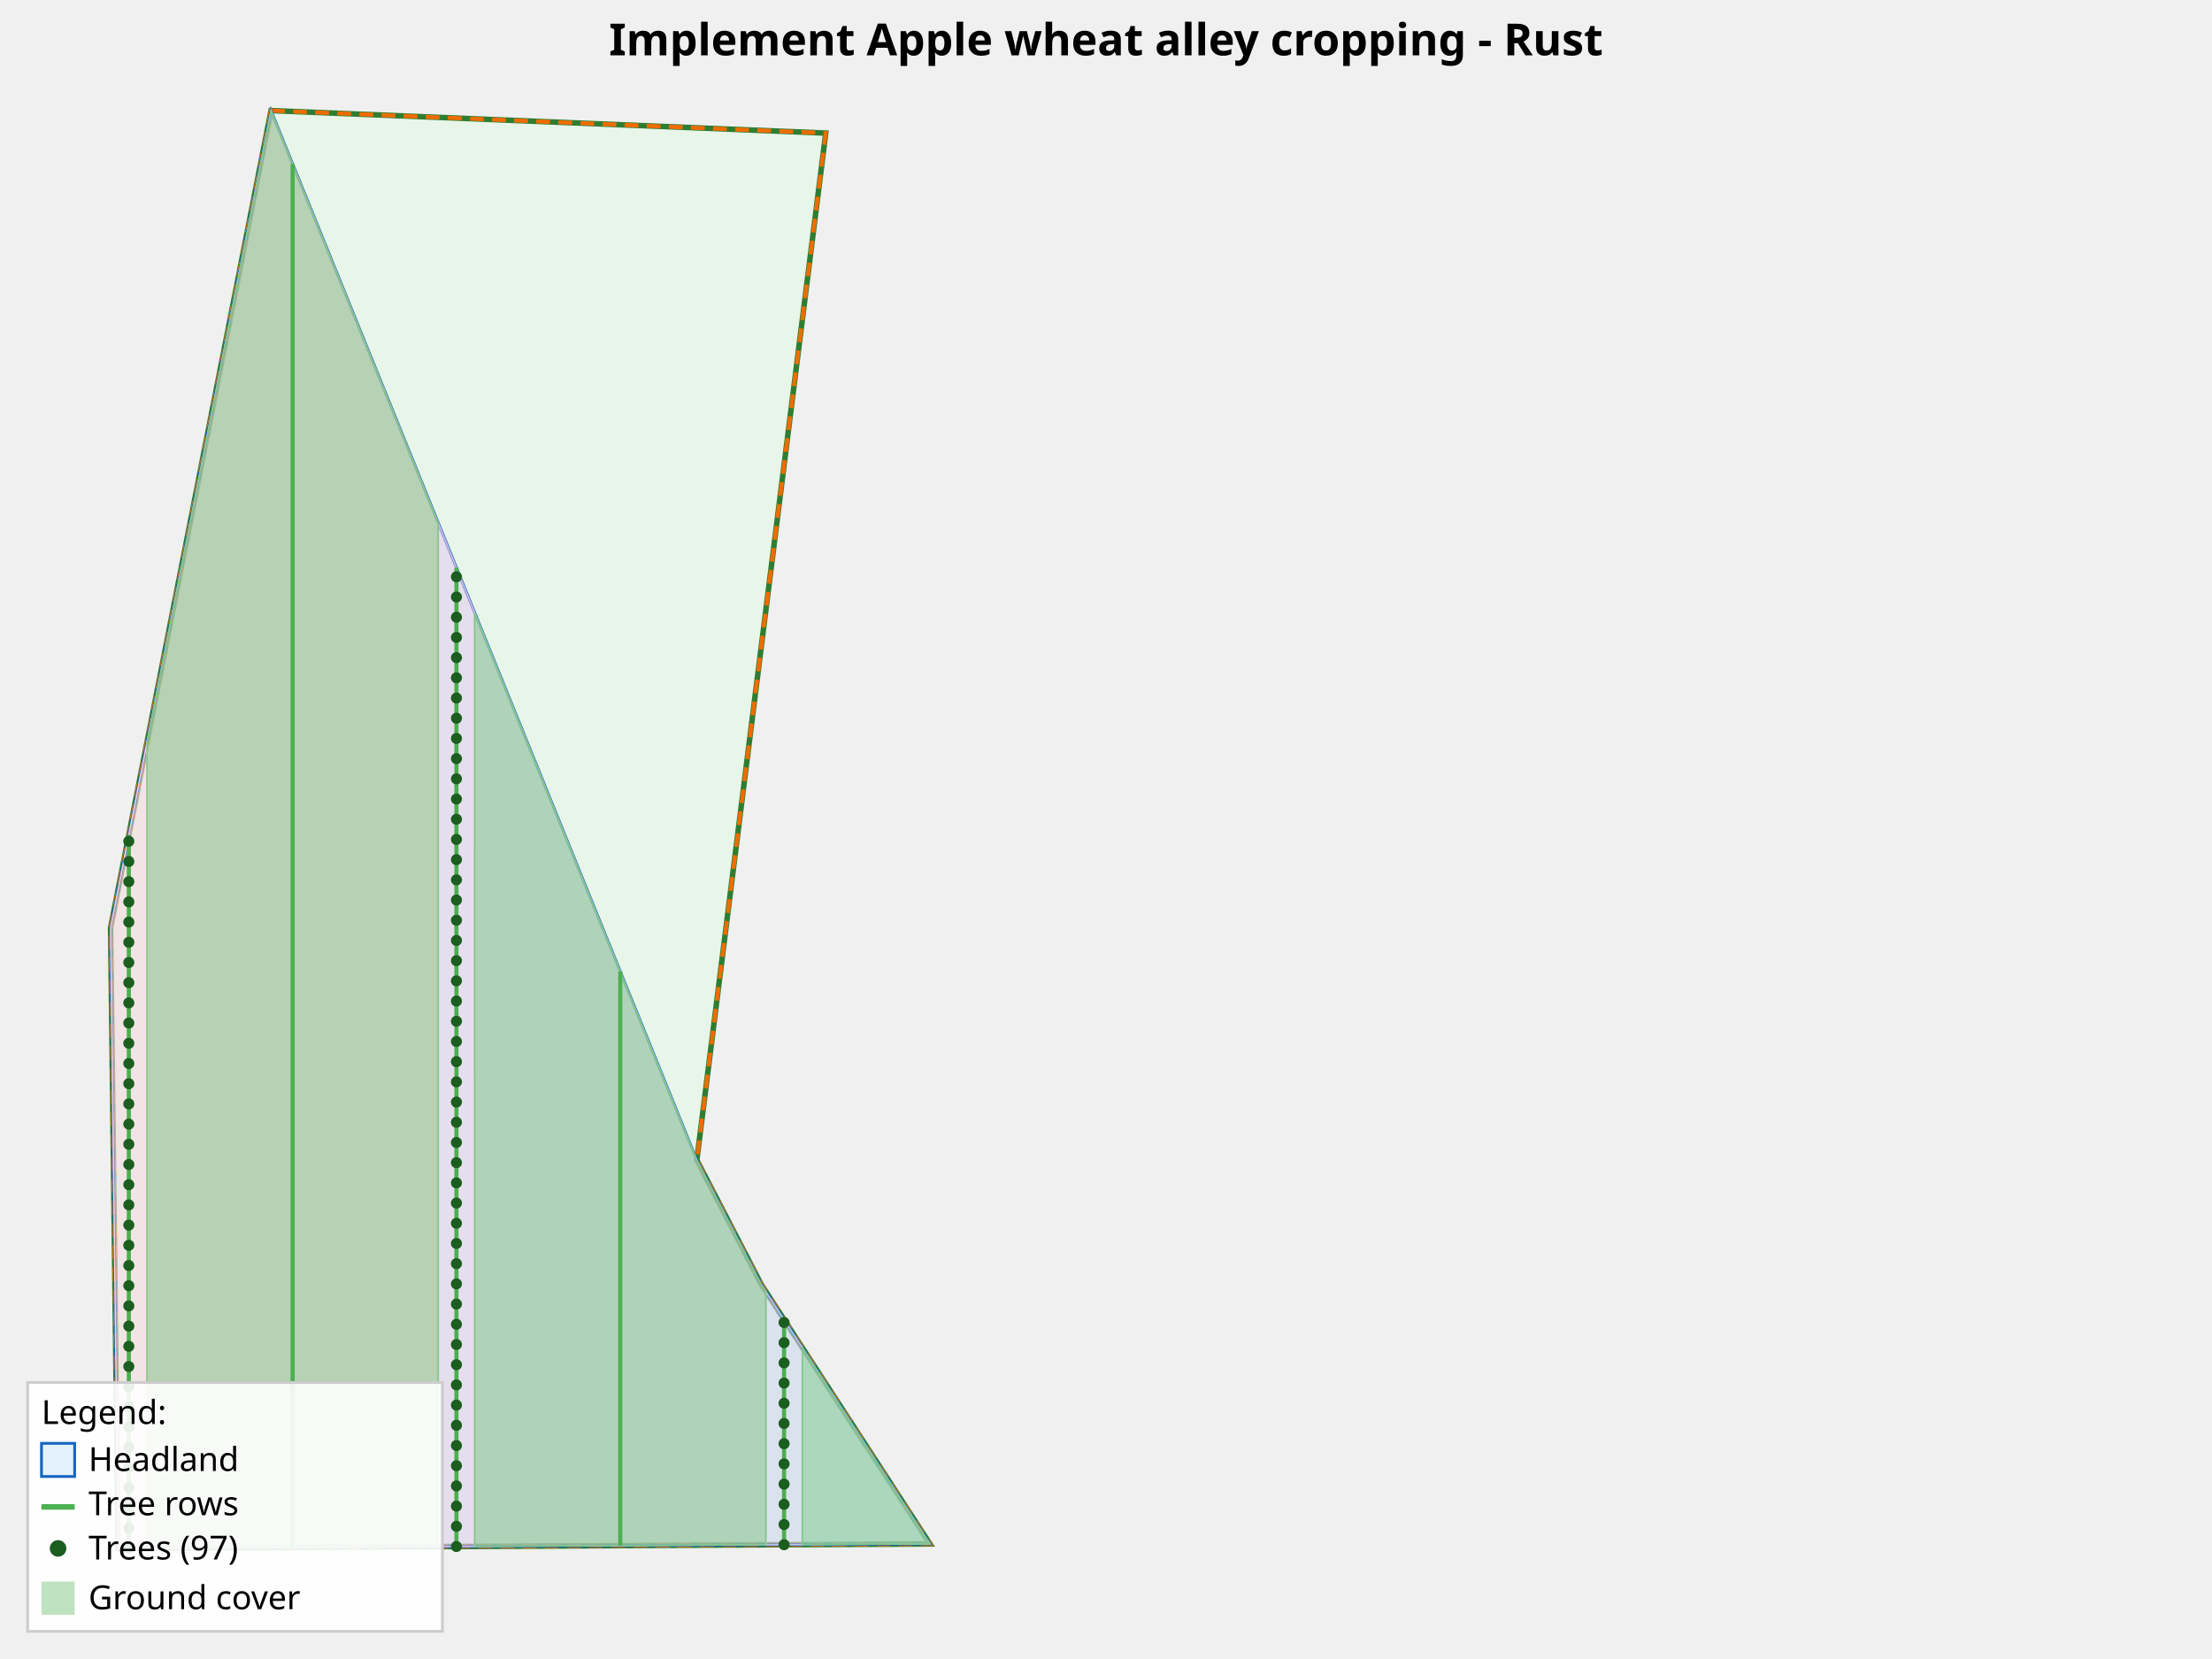
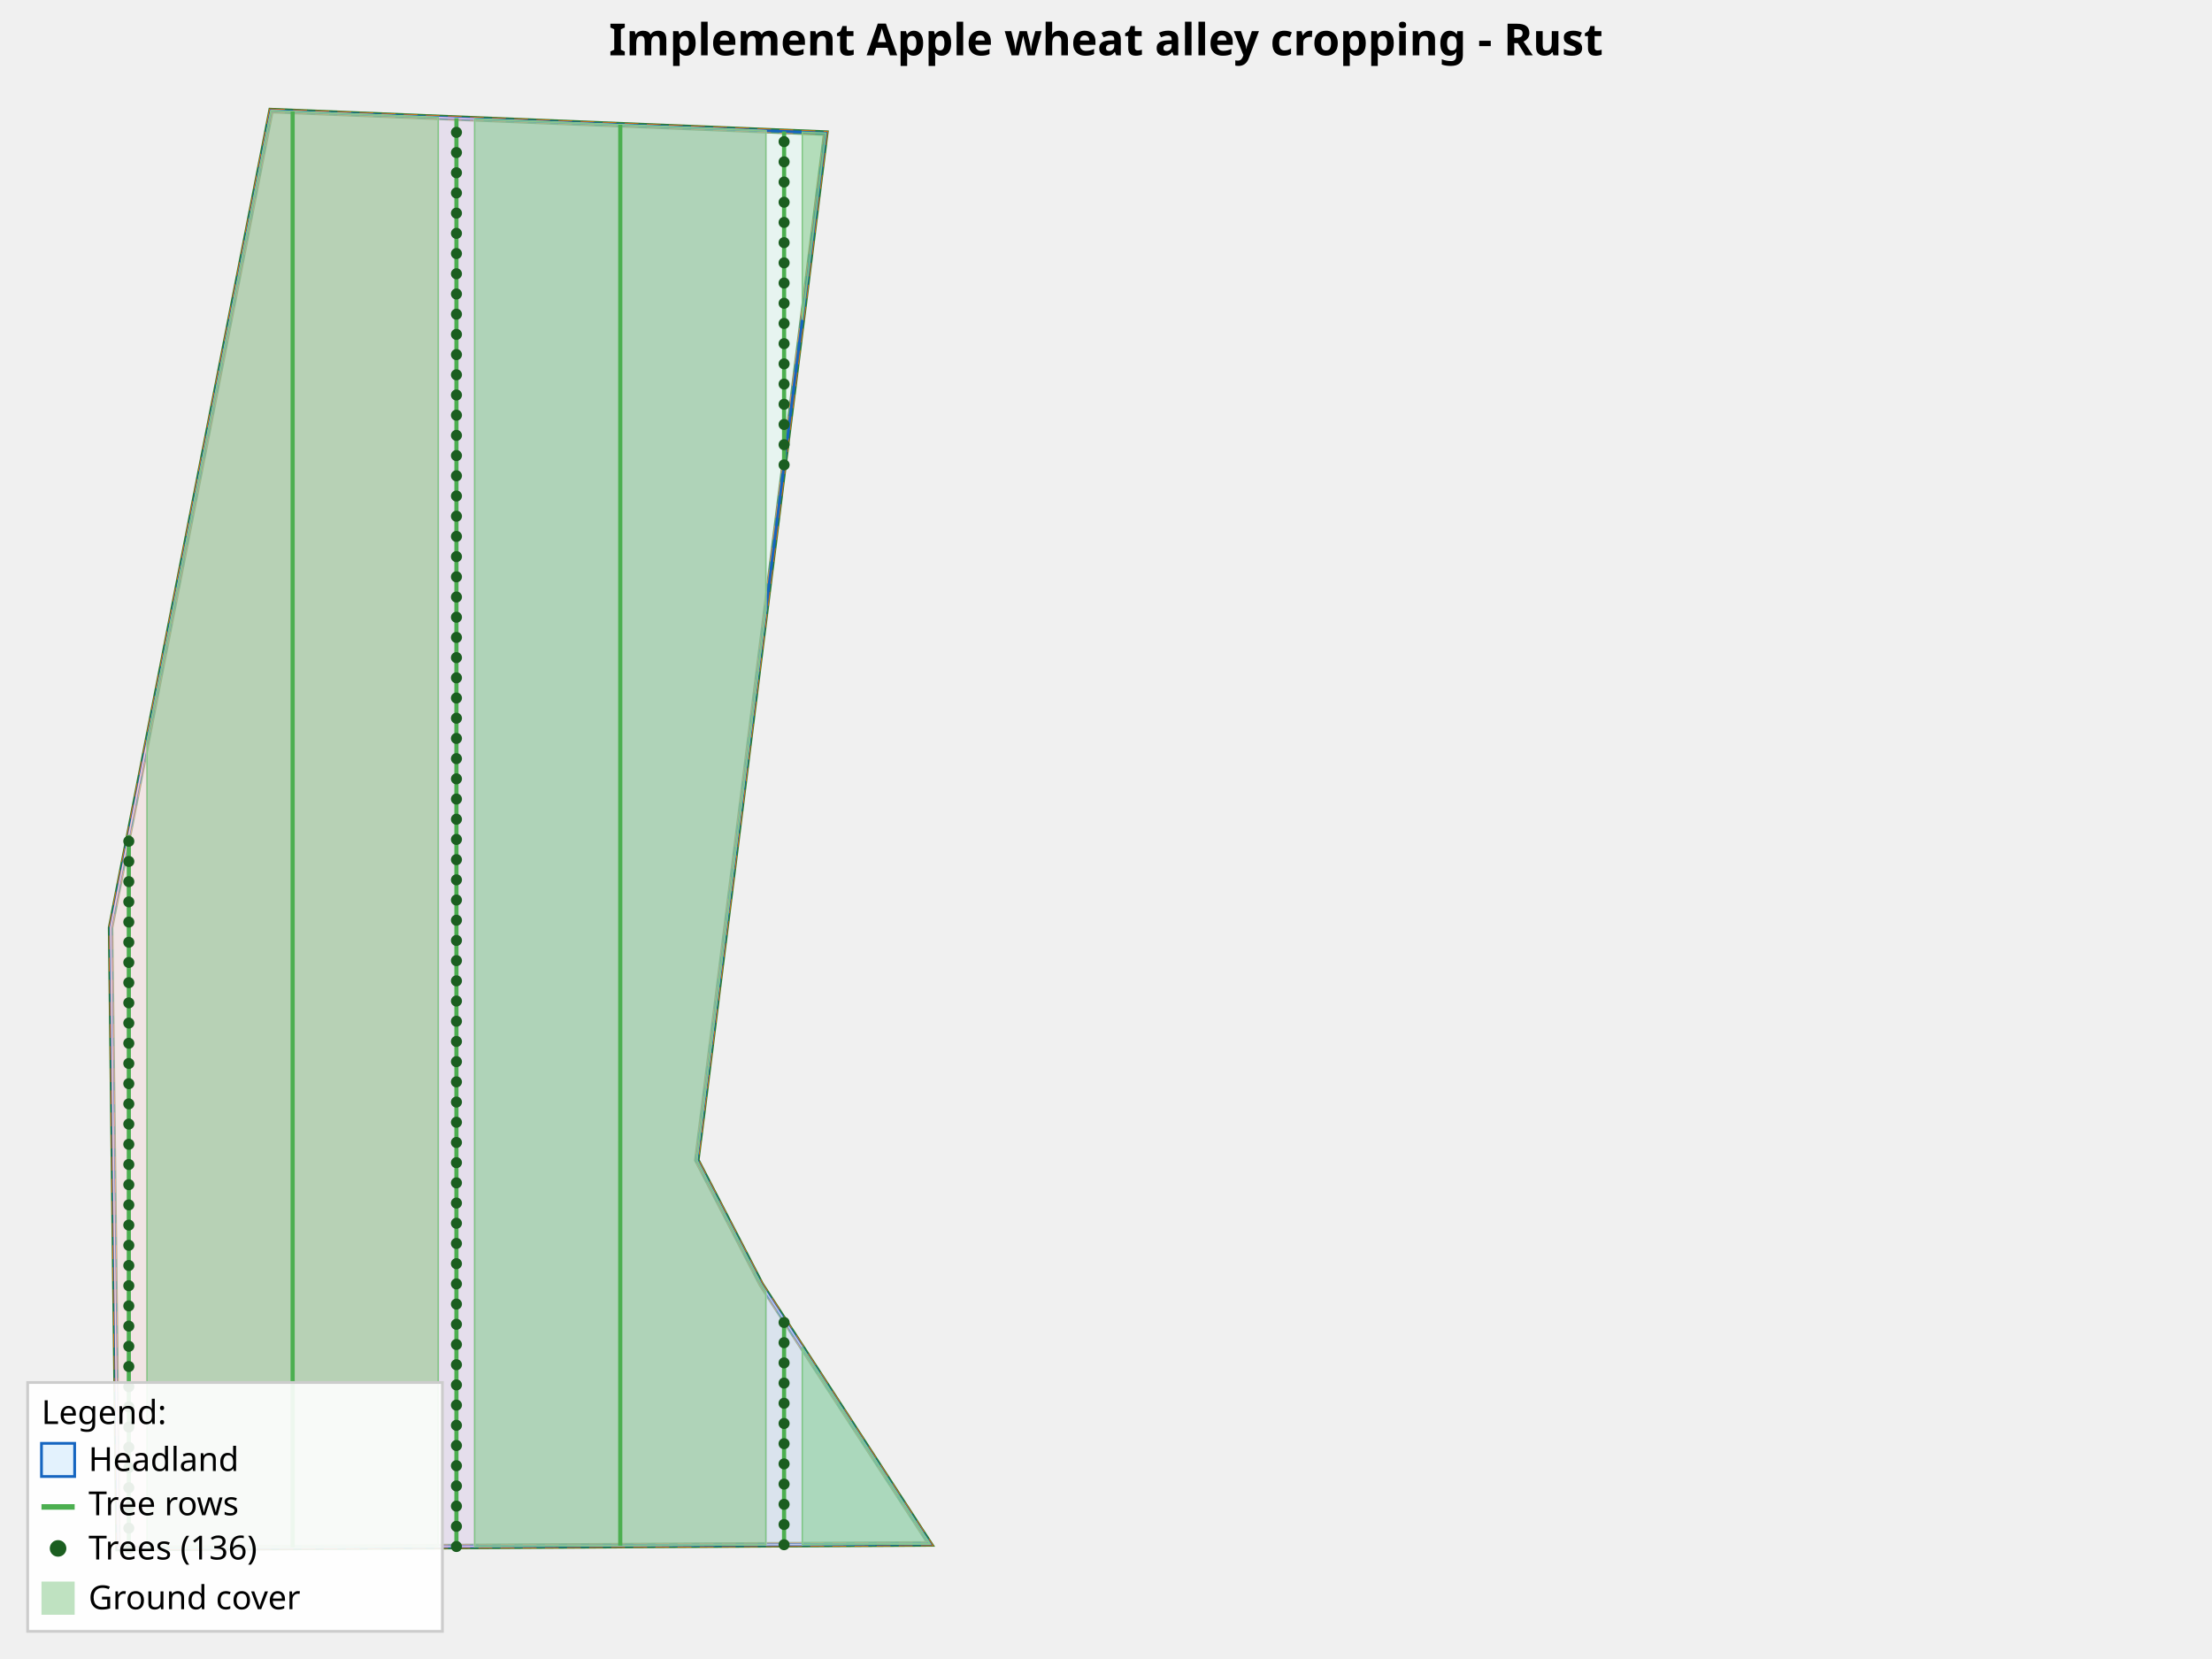
<svg xmlns="http://www.w3.org/2000/svg" width="800" height="600" style="background: white;">
  <style>
    .label { font-family: sans-serif; font-size: 12px; }
    .title { font-family: sans-serif; font-size: 16px; font-weight: bold; }
  </style>
  <text x="400" y="20" class="title" text-anchor="middle">Implement Apple wheat alley cropping - Rust</text>
  <path d="M 98.019,40 L 298.644,48.133 L 252.013,419.562 L 275.328,464.567 L 336.33,558.373 L 42.711,560 L 40,335.516 L 98.019,40 Z" fill="#e8f5e9" stroke="#2e7d32" stroke-width="2" />
  <path d="M 98.019,40 L 298.644,48.133 L 252.013,419.562 L 275.328,464.567 L 336.33,558.373 L 42.711,560 L 40,335.516 L 98.019,40 Z" fill="none" stroke="#ef6c00" stroke-width="1.5" stroke-dasharray="5,3" />
-   <path d="M 252.012,419.569 L 275.324,464.568 L 275.324,464.568 L 275.324,464.568 L 336.323,558.371 L 42.716,559.998 L 40.004,335.516 L 98.023,40.003 L 252.012,419.569 Z" fill="#e3f2fd" fill-opacity="0.3" stroke="#1565c0" stroke-width="1" />
+   <path d="M 252.012,419.569 L 275.324,464.568 L 275.324,464.568 L 275.324,464.568 L 336.323,558.371 L 42.716,559.998 L 40.004,335.516 L 98.023,40.003 L 298.644,48.136 L 252.012,419.569 Z" fill="#e3f2fd" fill-opacity="0.3" stroke="#1565c0" stroke-width="1" />
  <path d="M 42.716,559.998 L 40.004,335.516 L 53.17,268.454 L 53.17,559.94 L 42.716,559.998 Z" fill="#ffcdd2" fill-opacity="0.4" stroke="#ffcdd2" stroke-width="0.5" />
-   <path d="M 53.17,559.94 L 53.17,268.454 L 98.023,40.003 L 158.5,189.069 L 158.496,559.356 L 53.17,559.94 Z" fill="#f8bbd9" fill-opacity="0.4" stroke="#f8bbd9" stroke-width="0.5" />
-   <path d="M 158.496,559.356 L 158.5,189.069 L 171.666,221.521 L 171.661,559.283 L 158.496,559.356 Z" fill="#e1bee7" fill-opacity="0.4" stroke="#e1bee7" stroke-width="0.5" />
-   <path d="M 275.324,464.568 L 275.324,464.568 L 275.324,464.568 L 276.989,467.128 L 276.987,558.699 L 171.661,559.283 L 171.666,221.521 L 252.012,419.569 L 275.324,464.568 Z" fill="#d1c4e9" fill-opacity="0.4" stroke="#d1c4e9" stroke-width="0.5" />
+   <path d="M 53.17,559.94 L 53.17,268.454 L 98.023,40.003 L 158.501,42.454 L 158.496,559.356 L 53.17,559.94 Z" fill="#f8bbd9" fill-opacity="0.4" stroke="#f8bbd9" stroke-width="0.5" />
+   <path d="M 158.496,559.356 L 158.501,42.454 L 171.668,42.988 L 171.661,559.283 L 158.496,559.356 Z" fill="#e1bee7" fill-opacity="0.4" stroke="#e1bee7" stroke-width="0.5" />
+   <path d="M 275.324,464.568 L 275.324,464.568 L 275.324,464.568 L 276.989,467.128 L 276.987,558.699 L 171.661,559.283 L 171.668,42.988 L 276.998,47.258 L 276.994,220.575 L 252.012,419.569 L 275.324,464.568 Z" fill="#d1c4e9" fill-opacity="0.4" stroke="#d1c4e9" stroke-width="0.5" />
  <path d="M 290.154,487.373 L 290.152,558.627 L 276.987,558.699 L 276.989,467.128 L 290.154,487.373 Z" fill="#c5cae9" fill-opacity="0.4" stroke="#c5cae9" stroke-width="0.5" />
  <path d="M 336.323,558.371 L 290.152,558.627 L 290.154,487.373 L 336.323,558.371 Z" fill="#bbdefb" fill-opacity="0.4" stroke="#bbdefb" stroke-width="0.5" />
-   <path d="M 53.17,559.94 L 53.17,268.454 L 98.023,40.003 L 158.5,189.069 L 158.496,559.356 L 53.17,559.94 Z" fill="#81c784" fill-opacity="0.5" stroke="#81c784" stroke-width="0.5" />
-   <path d="M 275.324,464.568 L 275.324,464.568 L 275.324,464.568 L 276.989,467.128 L 276.987,558.699 L 171.661,559.283 L 171.666,221.521 L 252.012,419.569 L 275.324,464.568 Z" fill="#81c784" fill-opacity="0.5" stroke="#81c784" stroke-width="0.5" />
+   <path d="M 53.17,559.94 L 53.17,268.454 L 98.023,40.003 L 158.501,42.454 L 158.496,559.356 L 53.17,559.94 Z" fill="#81c784" fill-opacity="0.5" stroke="#81c784" stroke-width="0.5" />
+   <path d="M 275.324,464.568 L 275.324,464.568 L 275.324,464.568 L 276.989,467.128 L 276.987,558.699 L 171.661,559.283 L 171.668,42.988 L 276.998,47.258 L 276.994,220.575 L 252.012,419.569 L 275.324,464.568 Z" fill="#81c784" fill-opacity="0.5" stroke="#81c784" stroke-width="0.5" />
  <path d="M 336.323,558.371 L 290.152,558.627 L 290.154,487.373 L 336.323,558.371 Z" fill="#81c784" fill-opacity="0.5" stroke="#81c784" stroke-width="0.5" />
+   <path d="M 298.644,48.136 L 290.163,115.687 L 290.165,47.792 L 298.644,48.136 Z" fill="#81c784" fill-opacity="0.5" stroke="#81c784" stroke-width="0.5" />
  <path d="M 46.587,559.976 L 46.587,301.985" fill="none" stroke="#4caf50" stroke-width="1.5" />
-   <path d="M 105.833,559.648 L 105.836,59.261" fill="none" stroke="#4caf50" stroke-width="1.5" />
-   <path d="M 165.078,559.319 L 165.083,205.295" fill="none" stroke="#4caf50" stroke-width="1.5" />
-   <path d="M 224.324,558.991 L 224.328,351.329" fill="none" stroke="#4caf50" stroke-width="1.5" />
+   <path d="M 105.833,559.648 L 105.836,40.319" fill="none" stroke="#4caf50" stroke-width="1.5" />
+   <path d="M 165.078,559.319 L 165.085,42.721" fill="none" stroke="#4caf50" stroke-width="1.5" />
+   <path d="M 224.324,558.991 L 224.333,45.123" fill="none" stroke="#4caf50" stroke-width="1.5" />
  <path d="M 283.57,558.663 L 283.571,477.25" fill="none" stroke="#4caf50" stroke-width="1.5" />
+   <path d="M 283.579,168.131 L 283.582,47.525" fill="none" stroke="#4caf50" stroke-width="1.5" />
  <circle cx="46.587" cy="559.976" r="2" fill="#1b5e20" />
  <circle cx="46.587" cy="552.67" r="2" fill="#1b5e20" />
  <circle cx="46.587" cy="545.363" r="2" fill="#1b5e20" />
  <circle cx="46.587" cy="538.057" r="2" fill="#1b5e20" />
  <circle cx="46.587" cy="530.75" r="2" fill="#1b5e20" />
  <circle cx="46.587" cy="523.444" r="2" fill="#1b5e20" />
  <circle cx="46.587" cy="516.138" r="2" fill="#1b5e20" />
  <circle cx="46.587" cy="508.831" r="2" fill="#1b5e20" />
  <circle cx="46.587" cy="501.525" r="2" fill="#1b5e20" />
  <circle cx="46.587" cy="494.218" r="2" fill="#1b5e20" />
  <circle cx="46.587" cy="486.912" r="2" fill="#1b5e20" />
  <circle cx="46.587" cy="479.605" r="2" fill="#1b5e20" />
  <circle cx="46.587" cy="472.299" r="2" fill="#1b5e20" />
  <circle cx="46.587" cy="464.993" r="2" fill="#1b5e20" />
  <circle cx="46.587" cy="457.686" r="2" fill="#1b5e20" />
  <circle cx="46.587" cy="450.38" r="2" fill="#1b5e20" />
  <circle cx="46.587" cy="443.073" r="2" fill="#1b5e20" />
  <circle cx="46.587" cy="435.767" r="2" fill="#1b5e20" />
  <circle cx="46.587" cy="428.46" r="2" fill="#1b5e20" />
  <circle cx="46.587" cy="421.154" r="2" fill="#1b5e20" />
  <circle cx="46.587" cy="413.848" r="2" fill="#1b5e20" />
  <circle cx="46.587" cy="406.541" r="2" fill="#1b5e20" />
  <circle cx="46.587" cy="399.235" r="2" fill="#1b5e20" />
  <circle cx="46.587" cy="391.928" r="2" fill="#1b5e20" />
  <circle cx="46.587" cy="384.622" r="2" fill="#1b5e20" />
  <circle cx="46.587" cy="377.316" r="2" fill="#1b5e20" />
  <circle cx="46.587" cy="370.009" r="2" fill="#1b5e20" />
  <circle cx="46.587" cy="362.703" r="2" fill="#1b5e20" />
  <circle cx="46.587" cy="355.396" r="2" fill="#1b5e20" />
  <circle cx="46.587" cy="348.09" r="2" fill="#1b5e20" />
  <circle cx="46.587" cy="340.783" r="2" fill="#1b5e20" />
  <circle cx="46.587" cy="333.477" r="2" fill="#1b5e20" />
  <circle cx="46.587" cy="326.171" r="2" fill="#1b5e20" />
  <circle cx="46.587" cy="318.864" r="2" fill="#1b5e20" />
  <circle cx="46.587" cy="311.558" r="2" fill="#1b5e20" />
  <circle cx="46.587" cy="304.251" r="2" fill="#1b5e20" />
  <circle cx="165.078" cy="559.319" r="2" fill="#1b5e20" />
  <circle cx="165.078" cy="552.013" r="2" fill="#1b5e20" />
  <circle cx="165.079" cy="544.706" r="2" fill="#1b5e20" />
  <circle cx="165.079" cy="537.4" r="2" fill="#1b5e20" />
  <circle cx="165.079" cy="530.094" r="2" fill="#1b5e20" />
  <circle cx="165.079" cy="522.787" r="2" fill="#1b5e20" />
  <circle cx="165.079" cy="515.481" r="2" fill="#1b5e20" />
  <circle cx="165.079" cy="508.174" r="2" fill="#1b5e20" />
  <circle cx="165.079" cy="500.868" r="2" fill="#1b5e20" />
  <circle cx="165.079" cy="493.562" r="2" fill="#1b5e20" />
  <circle cx="165.079" cy="486.255" r="2" fill="#1b5e20" />
  <circle cx="165.079" cy="478.949" r="2" fill="#1b5e20" />
  <circle cx="165.079" cy="471.642" r="2" fill="#1b5e20" />
  <circle cx="165.08" cy="464.336" r="2" fill="#1b5e20" />
  <circle cx="165.08" cy="457.029" r="2" fill="#1b5e20" />
  <circle cx="165.08" cy="449.723" r="2" fill="#1b5e20" />
  <circle cx="165.08" cy="442.417" r="2" fill="#1b5e20" />
  <circle cx="165.08" cy="435.11" r="2" fill="#1b5e20" />
  <circle cx="165.08" cy="427.804" r="2" fill="#1b5e20" />
  <circle cx="165.08" cy="420.497" r="2" fill="#1b5e20" />
  <circle cx="165.08" cy="413.191" r="2" fill="#1b5e20" />
  <circle cx="165.08" cy="405.884" r="2" fill="#1b5e20" />
  <circle cx="165.08" cy="398.578" r="2" fill="#1b5e20" />
  <circle cx="165.08" cy="391.272" r="2" fill="#1b5e20" />
  <circle cx="165.08" cy="383.965" r="2" fill="#1b5e20" />
  <circle cx="165.081" cy="376.659" r="2" fill="#1b5e20" />
  <circle cx="165.081" cy="369.352" r="2" fill="#1b5e20" />
  <circle cx="165.081" cy="362.046" r="2" fill="#1b5e20" />
  <circle cx="165.081" cy="354.739" r="2" fill="#1b5e20" />
  <circle cx="165.081" cy="347.433" r="2" fill="#1b5e20" />
  <circle cx="165.081" cy="340.127" r="2" fill="#1b5e20" />
  <circle cx="165.081" cy="332.82" r="2" fill="#1b5e20" />
  <circle cx="165.081" cy="325.514" r="2" fill="#1b5e20" />
  <circle cx="165.081" cy="318.207" r="2" fill="#1b5e20" />
  <circle cx="165.081" cy="310.901" r="2" fill="#1b5e20" />
  <circle cx="165.081" cy="303.595" r="2" fill="#1b5e20" />
  <circle cx="165.082" cy="296.288" r="2" fill="#1b5e20" />
  <circle cx="165.082" cy="288.982" r="2" fill="#1b5e20" />
  <circle cx="165.082" cy="281.675" r="2" fill="#1b5e20" />
  <circle cx="165.082" cy="274.369" r="2" fill="#1b5e20" />
  <circle cx="165.082" cy="267.062" r="2" fill="#1b5e20" />
  <circle cx="165.082" cy="259.756" r="2" fill="#1b5e20" />
  <circle cx="165.082" cy="252.45" r="2" fill="#1b5e20" />
  <circle cx="165.082" cy="245.143" r="2" fill="#1b5e20" />
  <circle cx="165.082" cy="237.837" r="2" fill="#1b5e20" />
  <circle cx="165.082" cy="230.53" r="2" fill="#1b5e20" />
  <circle cx="165.082" cy="223.224" r="2" fill="#1b5e20" />
  <circle cx="165.083" cy="215.917" r="2" fill="#1b5e20" />
  <circle cx="165.083" cy="208.611" r="2" fill="#1b5e20" />
+   <circle cx="165.083" cy="201.305" r="2" fill="#1b5e20" />
+   <circle cx="165.083" cy="193.998" r="2" fill="#1b5e20" />
+   <circle cx="165.083" cy="186.692" r="2" fill="#1b5e20" />
+   <circle cx="165.083" cy="179.385" r="2" fill="#1b5e20" />
+   <circle cx="165.083" cy="172.079" r="2" fill="#1b5e20" />
+   <circle cx="165.083" cy="164.773" r="2" fill="#1b5e20" />
+   <circle cx="165.083" cy="157.466" r="2" fill="#1b5e20" />
+   <circle cx="165.083" cy="150.16" r="2" fill="#1b5e20" />
+   <circle cx="165.083" cy="142.853" r="2" fill="#1b5e20" />
+   <circle cx="165.083" cy="135.547" r="2" fill="#1b5e20" />
+   <circle cx="165.084" cy="128.24" r="2" fill="#1b5e20" />
+   <circle cx="165.084" cy="120.934" r="2" fill="#1b5e20" />
+   <circle cx="165.084" cy="113.628" r="2" fill="#1b5e20" />
+   <circle cx="165.084" cy="106.321" r="2" fill="#1b5e20" />
+   <circle cx="165.084" cy="99.015" r="2" fill="#1b5e20" />
+   <circle cx="165.084" cy="91.708" r="2" fill="#1b5e20" />
+   <circle cx="165.084" cy="84.402" r="2" fill="#1b5e20" />
+   <circle cx="165.084" cy="77.095" r="2" fill="#1b5e20" />
+   <circle cx="165.084" cy="69.789" r="2" fill="#1b5e20" />
+   <circle cx="165.084" cy="62.483" r="2" fill="#1b5e20" />
+   <circle cx="165.084" cy="55.176" r="2" fill="#1b5e20" />
+   <circle cx="165.085" cy="47.87" r="2" fill="#1b5e20" />
  <circle cx="283.57" cy="558.663" r="2" fill="#1b5e20" />
  <circle cx="283.57" cy="551.357" r="2" fill="#1b5e20" />
  <circle cx="283.57" cy="544.05" r="2" fill="#1b5e20" />
  <circle cx="283.57" cy="536.744" r="2" fill="#1b5e20" />
  <circle cx="283.57" cy="529.437" r="2" fill="#1b5e20" />
  <circle cx="283.57" cy="522.131" r="2" fill="#1b5e20" />
  <circle cx="283.571" cy="514.824" r="2" fill="#1b5e20" />
  <circle cx="283.571" cy="507.518" r="2" fill="#1b5e20" />
  <circle cx="283.571" cy="500.212" r="2" fill="#1b5e20" />
  <circle cx="283.571" cy="492.905" r="2" fill="#1b5e20" />
  <circle cx="283.571" cy="485.599" r="2" fill="#1b5e20" />
  <circle cx="283.571" cy="478.292" r="2" fill="#1b5e20" />
+   <circle cx="283.579" cy="168.131" r="2" fill="#1b5e20" />
+   <circle cx="283.579" cy="160.824" r="2" fill="#1b5e20" />
+   <circle cx="283.579" cy="153.518" r="2" fill="#1b5e20" />
+   <circle cx="283.579" cy="146.211" r="2" fill="#1b5e20" />
+   <circle cx="283.579" cy="138.905" r="2" fill="#1b5e20" />
+   <circle cx="283.58" cy="131.599" r="2" fill="#1b5e20" />
+   <circle cx="283.58" cy="124.292" r="2" fill="#1b5e20" />
+   <circle cx="283.58" cy="116.986" r="2" fill="#1b5e20" />
+   <circle cx="283.58" cy="109.679" r="2" fill="#1b5e20" />
+   <circle cx="283.58" cy="102.373" r="2" fill="#1b5e20" />
+   <circle cx="283.58" cy="95.067" r="2" fill="#1b5e20" />
+   <circle cx="283.581" cy="87.76" r="2" fill="#1b5e20" />
+   <circle cx="283.581" cy="80.454" r="2" fill="#1b5e20" />
+   <circle cx="283.581" cy="73.147" r="2" fill="#1b5e20" />
+   <circle cx="283.581" cy="65.841" r="2" fill="#1b5e20" />
+   <circle cx="283.581" cy="58.534" r="2" fill="#1b5e20" />
+   <circle cx="283.581" cy="51.228" r="2" fill="#1b5e20" />
  <g transform="translate(10, 500)">
    <rect x="0" y="0" width="150" height="90" fill="white" fill-opacity="0.9" stroke="#ccc" />
    <text x="5" y="15" class="label">Legend:</text>
    <rect x="5" y="22" width="12" height="12" fill="#e3f2fd" stroke="#1565c0" />
    <text x="22" y="32" class="label">Headland</text>
    <line x1="5" y1="45" x2="17" y2="45" stroke="#4caf50" stroke-width="2" />
    <text x="22" y="48" class="label">Tree rows</text>
    <circle cx="11" cy="60" r="3" fill="#1b5e20" />
-     <text x="22" y="64" class="label">Trees (97)</text>
+     <text x="22" y="64" class="label">Trees (136)</text>
    <rect x="5" y="72" width="12" height="12" fill="#81c784" fill-opacity="0.5" />
    <text x="22" y="82" class="label">Ground cover</text>
  </g>
</svg>
